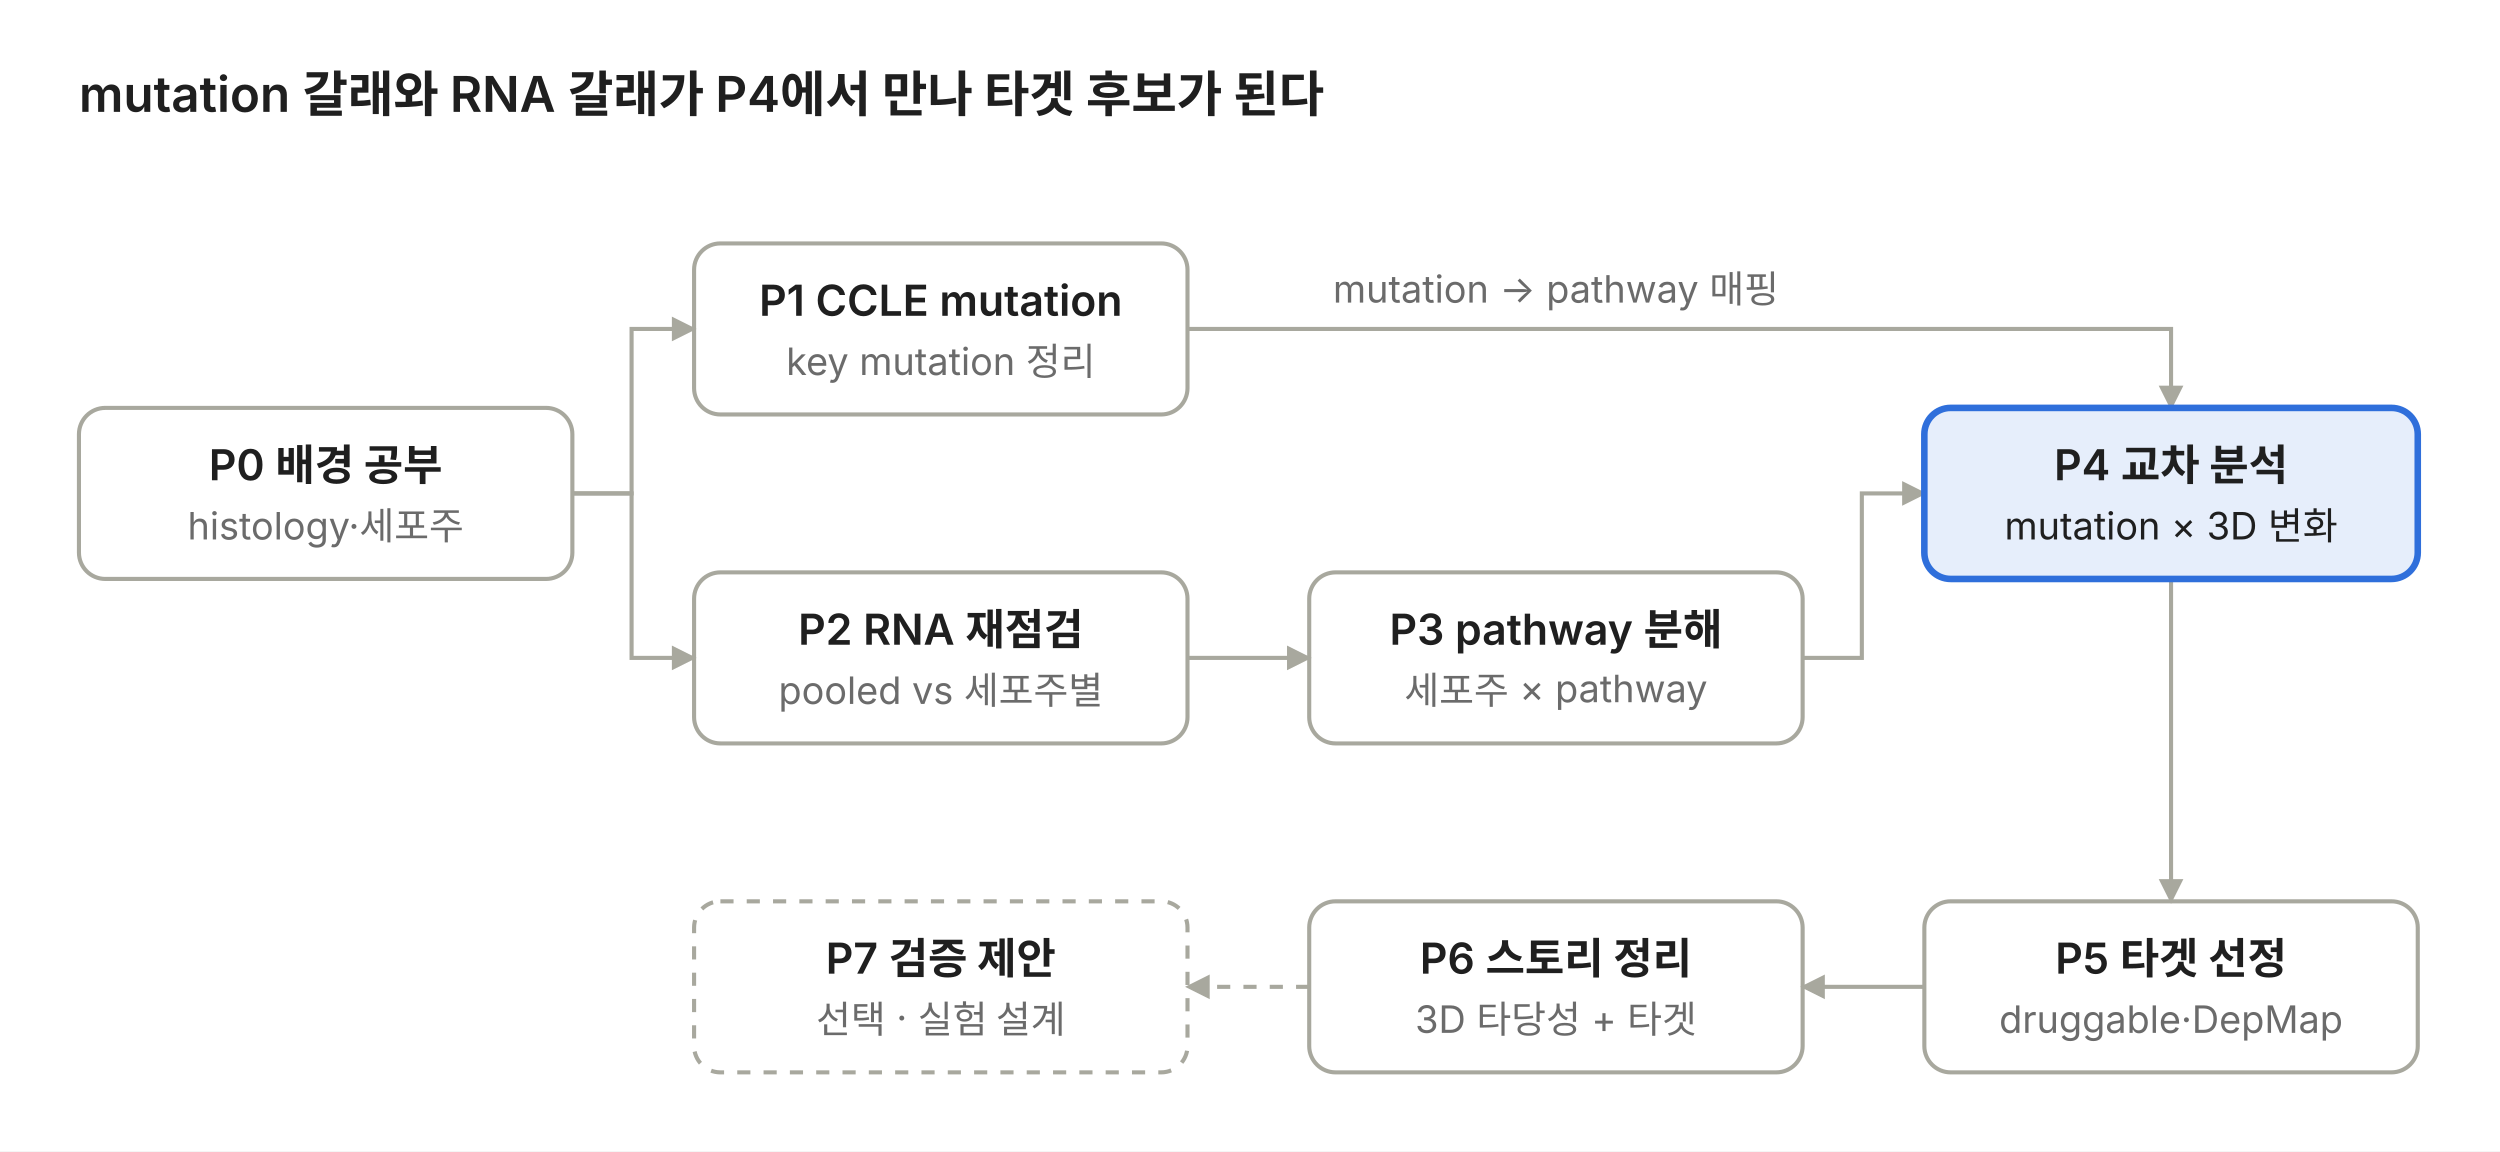
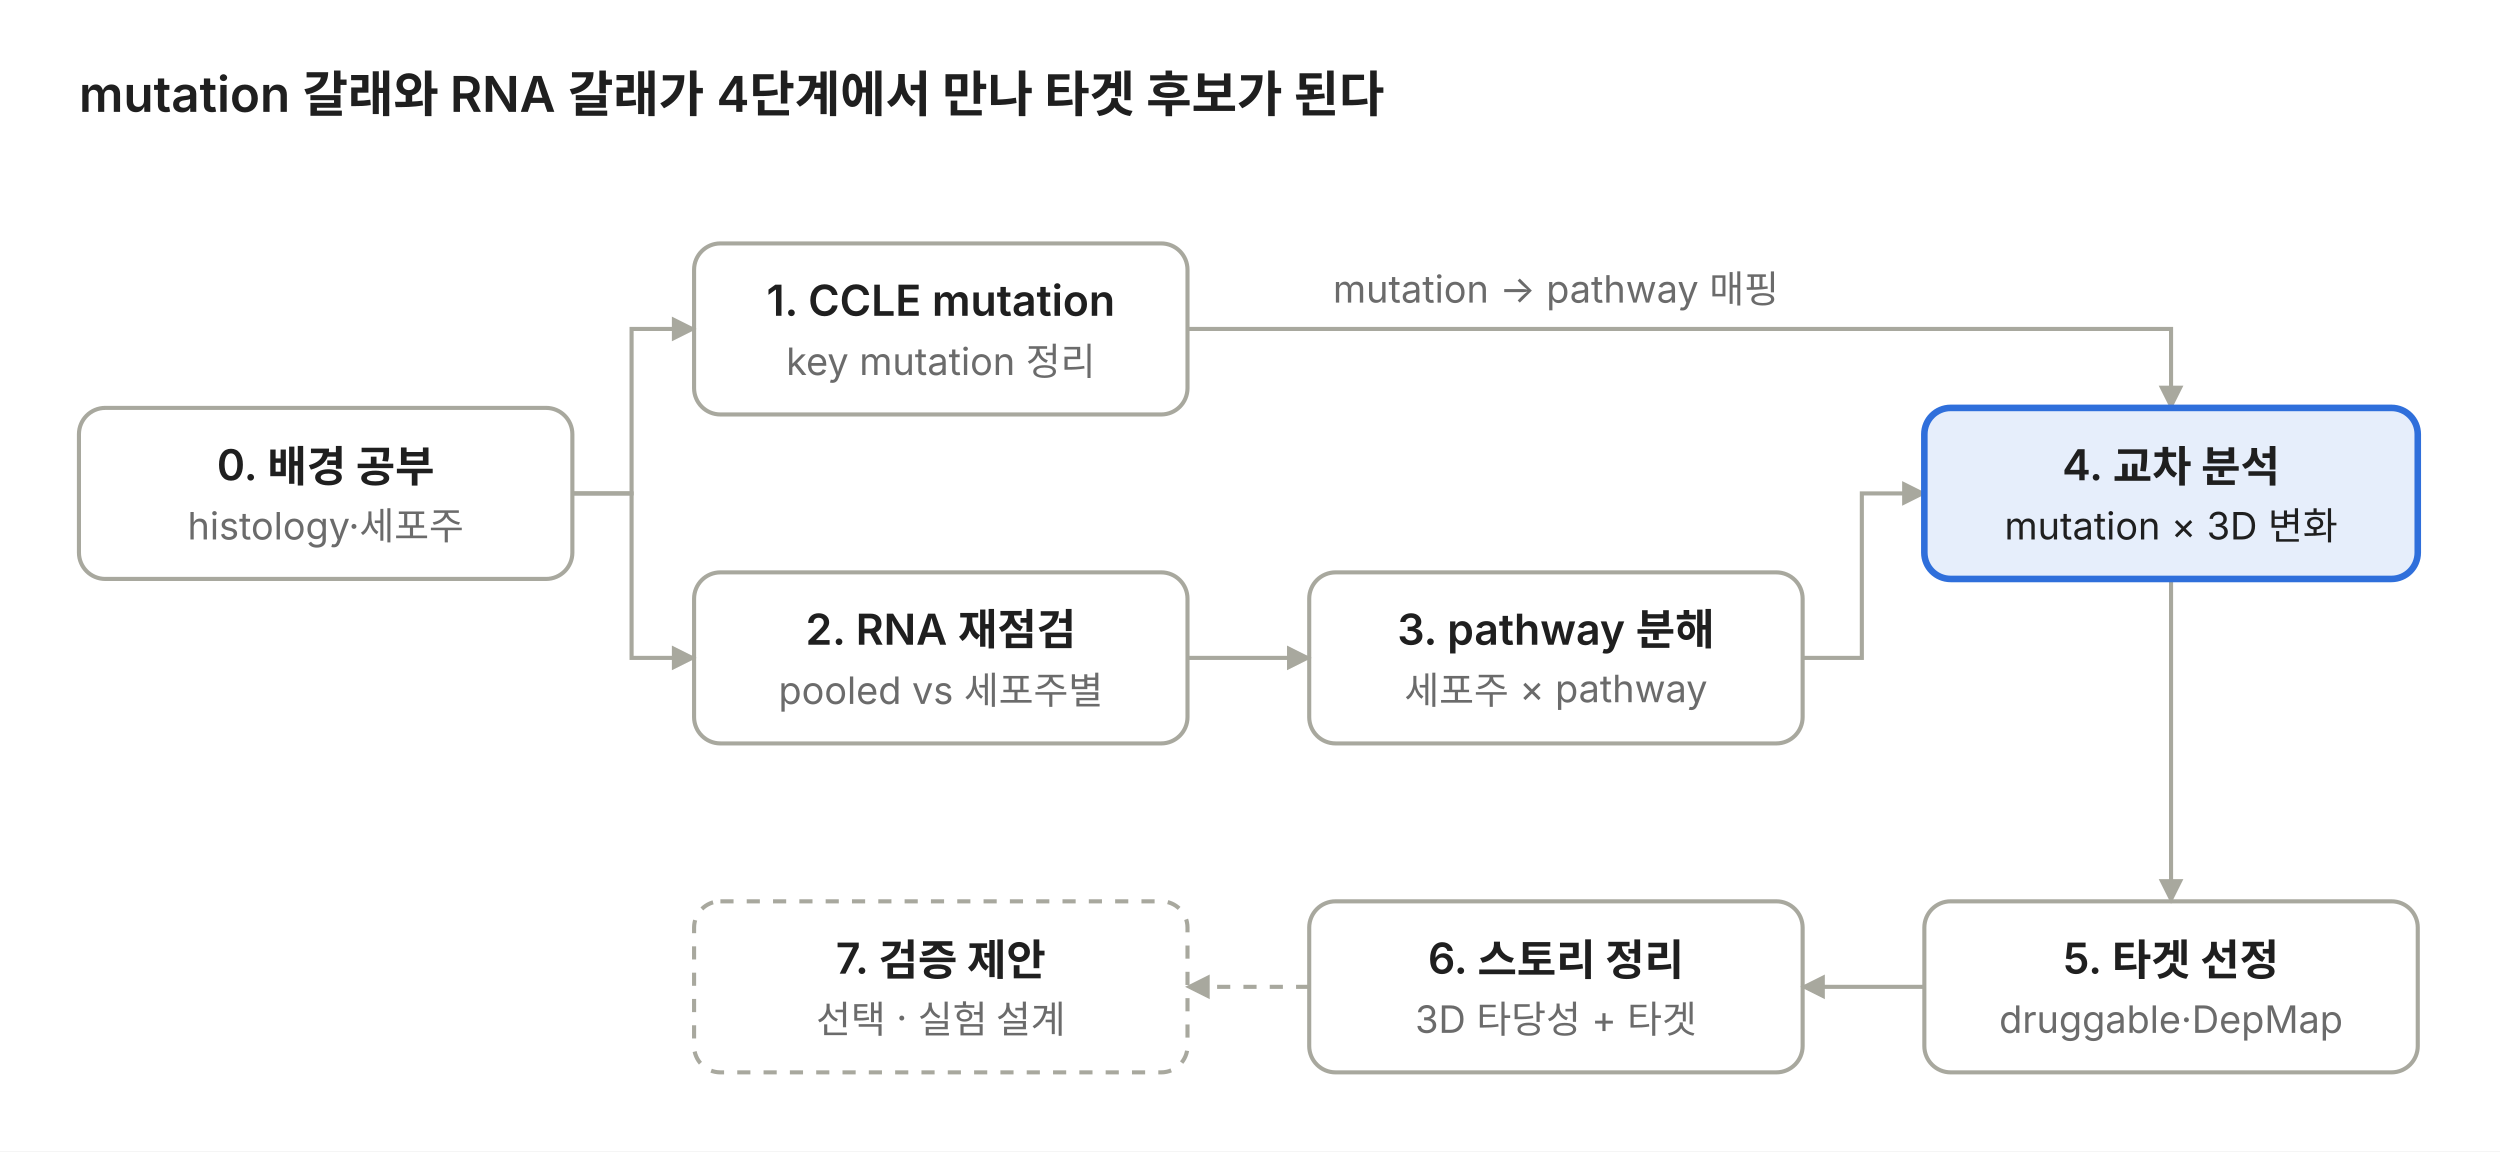
<svg xmlns="http://www.w3.org/2000/svg" viewBox="0 0 760 350" width="760" height="350" font-family="-apple-system, 'Segoe UI', 'Apple SD Gothic Neo', 'Malgun Gothic', sans-serif" font-size="13">
  <rect width="760" height="350" fill="#ffffff" />
  <defs>
    <marker id="a" viewBox="0 0 10 10" refX="9" refY="5" markerWidth="6" markerHeight="6" orient="auto-start-reverse">
      <path d="M0 0L10 5L0 10z" fill="#a8a89e" />
    </marker>
  </defs>
-   <text x="24" y="34" font-size="15" font-weight="600" fill="#1f1f1f">mutation 갈래와 RNA 갈래가 P4에서 만나 타겟 후보가 된다</text>
+   <text x="24" y="34" font-size="15" font-weight="600" fill="#1f1f1f">mutation 갈래와 RNA 갈래가 4단계에서 만나 타겟 후보가 된다</text>
  <g fill="none" stroke="#a8a89e" stroke-width="1.25">
    <path d="M174 150H192V100H211" marker-end="url(#a)" />
    <path d="M174 150H192V200H211" marker-end="url(#a)" />
    <path d="M361 100H660V124" marker-end="url(#a)" />
    <path d="M361 200H398" marker-end="url(#a)" />
    <path d="M548 200H566V150H585" marker-end="url(#a)" />
    <path d="M660 176V274" marker-end="url(#a)" />
    <path d="M585 300H548" marker-end="url(#a)" />
    <path d="M398 300H361" stroke-dasharray="4 4" marker-end="url(#a)" />
  </g>
  <text x="473" y="92" text-anchor="middle" font-size="11.5" fill="#6b6b6b">mutation → pathway 매핑</text>
  <g fill="none" stroke="#a8a89e" stroke-width="1.25">
    <rect x="24" y="124" width="150" height="52" rx="8" />
    <rect x="211" y="74" width="150" height="52" rx="8" />
    <rect x="211" y="174" width="150" height="52" rx="8" />
    <rect x="398" y="174" width="150" height="52" rx="8" />
    <rect x="585" y="274" width="150" height="52" rx="8" />
    <rect x="398" y="274" width="150" height="52" rx="8" />
    <rect x="211" y="274" width="150" height="52" rx="8" stroke-dasharray="4 4" />
  </g>
  <rect x="585" y="124" width="150" height="52" rx="8" fill="#2f6fdb" fill-opacity="0.12" stroke="#2f6fdb" stroke-width="2" />
  <g text-anchor="middle">
-     <text x="99" y="146" font-weight="600" fill="#1f1f1f">P0 배경 공부</text>
+     <text x="99" y="146" font-weight="600" fill="#1f1f1f">0. 배경 공부</text>
    <text x="99" y="164" font-size="11.5" fill="#6b6b6b">histology·세포주</text>
-     <text x="286" y="96" font-weight="600" fill="#1f1f1f">P1 CCLE mutation</text>
+     <text x="286" y="96" font-weight="600" fill="#1f1f1f">1. CCLE mutation</text>
    <text x="286" y="114" font-size="11.5" fill="#6b6b6b">key mutation 정리</text>
-     <text x="286" y="196" font-weight="600" fill="#1f1f1f">P2 RNA 재점검</text>
+     <text x="286" y="196" font-weight="600" fill="#1f1f1f">2. RNA 재점검</text>
    <text x="286" y="214" font-size="11.5" fill="#6b6b6b">pooled vs 세포주별</text>
-     <text x="473" y="196" font-weight="600" fill="#1f1f1f">P3 pathway 분해</text>
+     <text x="473" y="196" font-weight="600" fill="#1f1f1f">3. pathway 분해</text>
    <text x="473" y="214" font-size="11.5" fill="#6b6b6b">세포주 × pathway</text>
-     <text x="660" y="146" font-weight="600" fill="#1f1f1f">P4 교차 분석</text>
+     <text x="660" y="146" font-weight="600" fill="#1f1f1f">4. 교차 분석</text>
    <text x="660" y="164" font-size="11.5" fill="#1f1f1f">mutation × 3D 변화</text>
-     <text x="660" y="296" font-weight="600" fill="#1f1f1f">P5 타겟 선정</text>
+     <text x="660" y="296" font-weight="600" fill="#1f1f1f">5. 타겟 선정</text>
    <text x="660" y="314" font-size="11.5" fill="#6b6b6b">druggable·DepMap</text>
-     <text x="473" y="296" font-weight="600" fill="#1f1f1f">P6 스토리 정리</text>
+     <text x="473" y="296" font-weight="600" fill="#1f1f1f">6. 스토리 정리</text>
    <text x="473" y="314" font-size="11.5" fill="#6b6b6b">3D 타당성 + 타겟</text>
-     <text x="286" y="296" font-weight="600" fill="#1f1f1f">P7 검증 제안</text>
+     <text x="286" y="296" font-weight="600" fill="#1f1f1f">7. 검증 제안</text>
    <text x="286" y="314" font-size="11.5" fill="#6b6b6b">선택 · 실험 설계</text>
  </g>
</svg>
